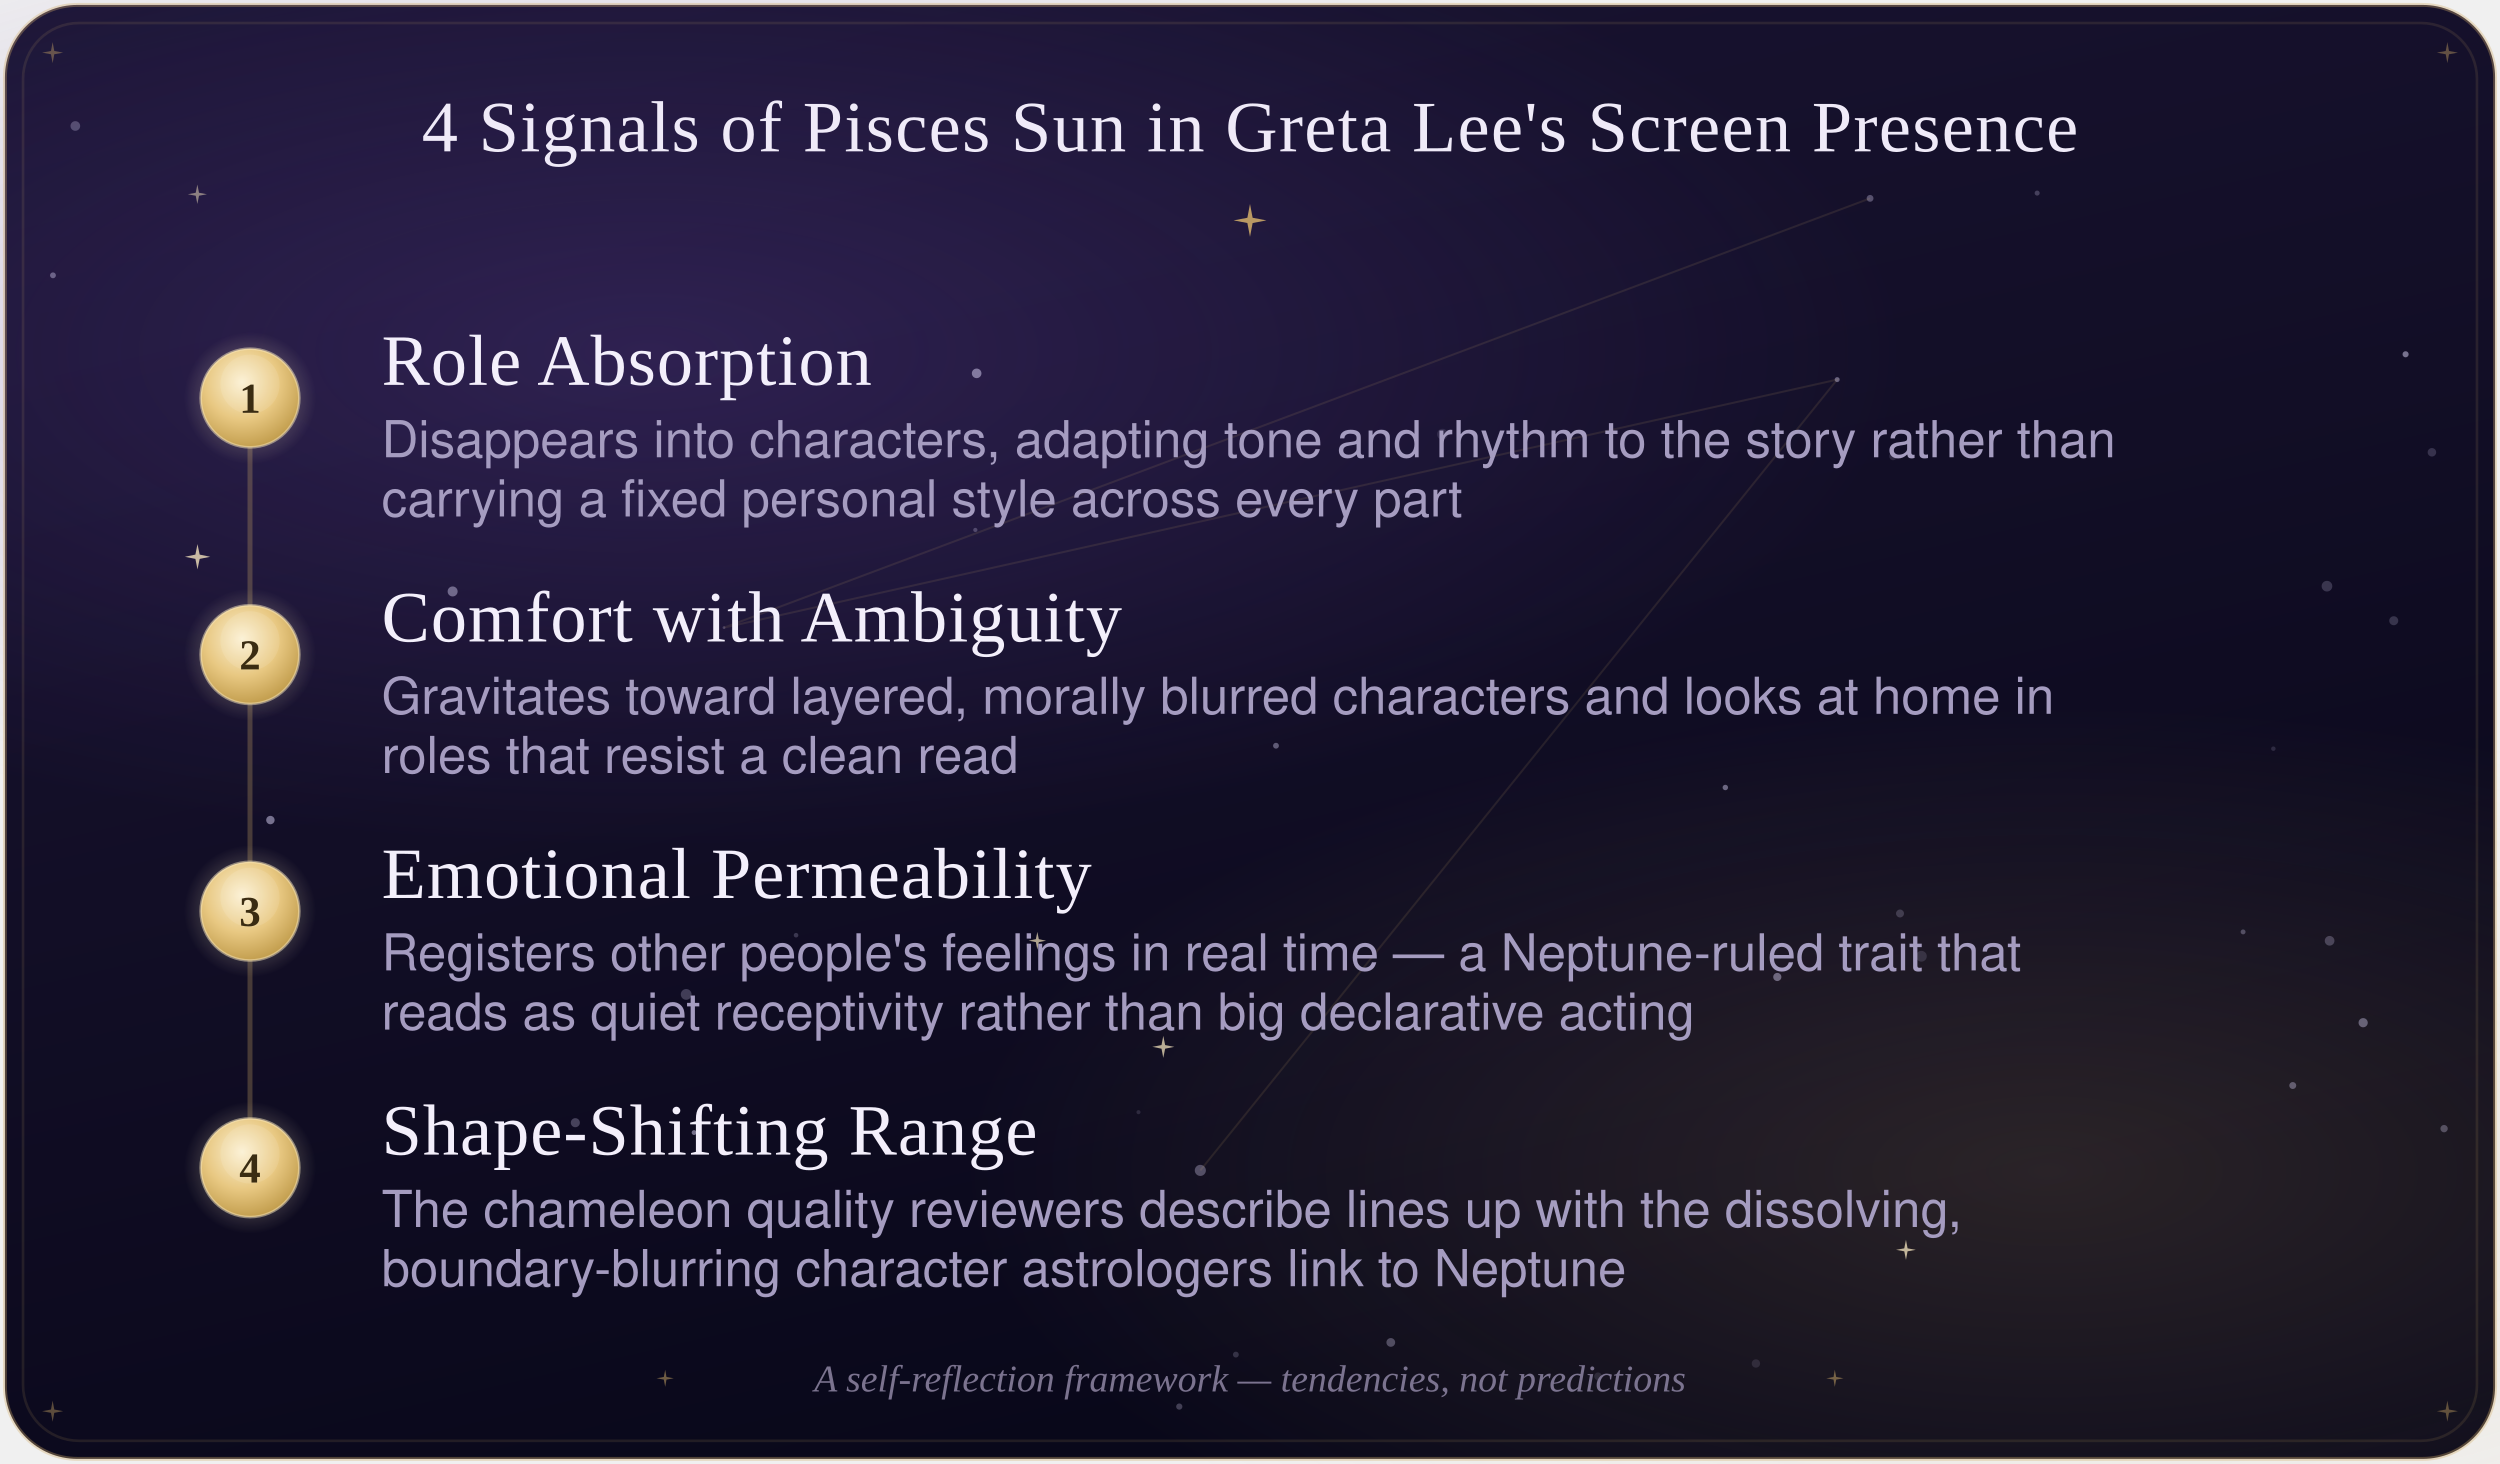
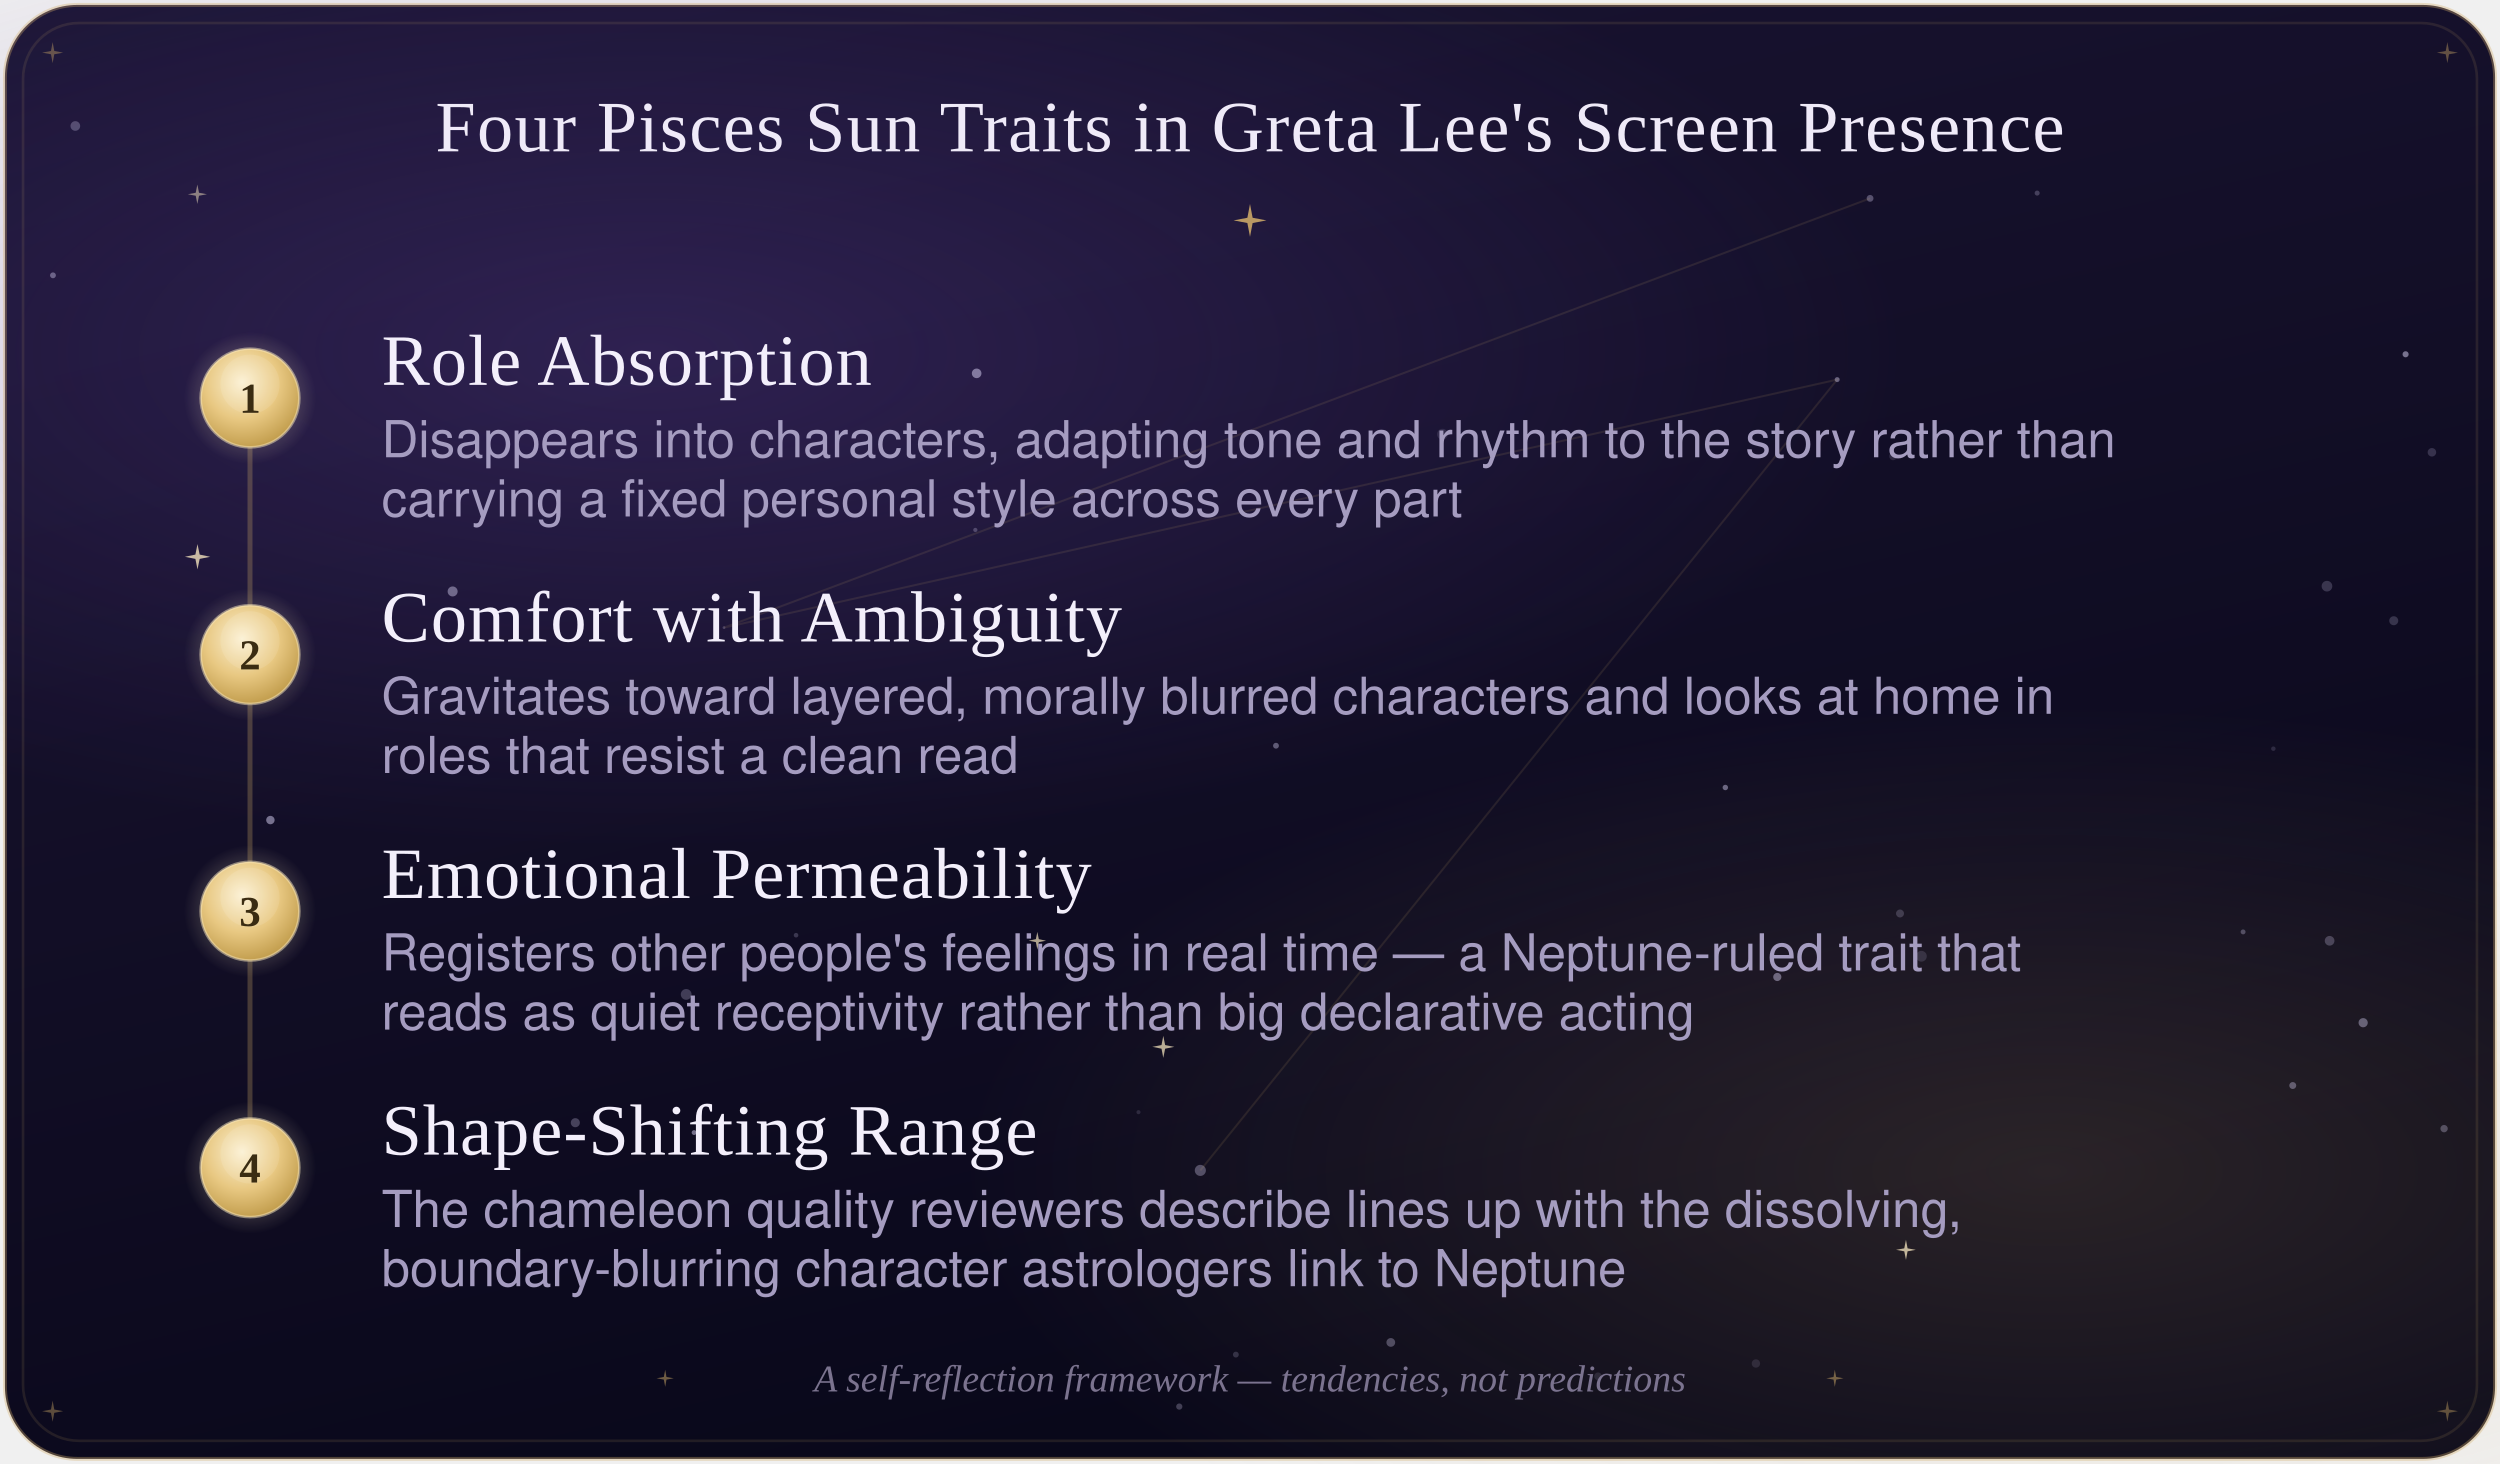
- <svg xmlns="http://www.w3.org/2000/svg" viewBox="0 0 760 445" role="img" aria-label="4 Signals of Pisces Sun in Greta Lee's Screen Presence">
+ <svg xmlns="http://www.w3.org/2000/svg" viewBox="0 0 760 445" role="img" aria-label="Four Pisces Sun Traits in Greta Lee's Screen Presence">
  <defs>
    <linearGradient id="gretaleezodiacsign1en-panel" x1="0" y1="0" x2="0.4" y2="1">
      <stop offset="0" stop-color="#1a1433" />
      <stop offset="0.55" stop-color="#120e26" />
      <stop offset="1" stop-color="#09081a" />
    </linearGradient>
    <radialGradient id="gretaleezodiacsign1en-foil" cx="0.42" cy="0.34" r="0.75">
      <stop offset="0" stop-color="#fbf0d2" />
      <stop offset="0.5" stop-color="#e8c882" />
      <stop offset="1" stop-color="#b8923f" />
    </radialGradient>
    <radialGradient id="gretaleezodiacsign1en-glow" cx="0.5" cy="0.5" r="0.5">
      <stop offset="0" stop-color="#f6e6bf" />
      <stop offset="1" stop-color="#f6e6bf" stop-opacity="0" />
    </radialGradient>
    <radialGradient id="gretaleezodiacsign1en-neb1" cx="0.5" cy="0.5" r="0.5">
      <stop offset="0" stop-color="#6f4bb0" stop-opacity="0.28" />
      <stop offset="1" stop-color="#6f4bb0" stop-opacity="0" />
    </radialGradient>
    <radialGradient id="gretaleezodiacsign1en-neb2" cx="0.5" cy="0.5" r="0.5">
      <stop offset="0" stop-color="#d4af6a" stop-opacity="0.16" />
      <stop offset="1" stop-color="#d4af6a" stop-opacity="0" />
    </radialGradient>
    <linearGradient id="gretaleezodiacsign1en-rule" x1="0" y1="0" x2="1" y2="0">
      <stop offset="0" stop-color="#d4af6a" stop-opacity="0" />
      <stop offset="0.5" stop-color="#d4af6a" stop-opacity="0.6" />
      <stop offset="1" stop-color="#d4af6a" stop-opacity="0" />
    </linearGradient>
  </defs>
  <rect x="1.5" y="1.5" width="757" height="442" rx="22" fill="url(#gretaleezodiacsign1en-panel)" />
  <ellipse cx="198" cy="107" rx="380" ry="151" fill="url(#gretaleezodiacsign1en-neb1)" />
  <ellipse cx="623" cy="356" rx="334" ry="142" fill="url(#gretaleezodiacsign1en-neb2)" />
  <circle cx="540.3" cy="297.0" r="1.24" fill="#cfc8ea" opacity="0.46" />
  <circle cx="82.2" cy="249.3" r="1.28" fill="#cfc8ea" opacity="0.53" />
  <circle cx="208.6" cy="302.3" r="1.64" fill="#cfc8ea" opacity="0.26" />
  <circle cx="22.9" cy="38.3" r="1.47" fill="#cfc8ea" opacity="0.30" />
  <circle cx="718.4" cy="310.9" r="1.40" fill="#cfc8ea" opacity="0.42" />
  <circle cx="485.8" cy="418.4" r="1.17" fill="#cfc8ea" opacity="0.13" />
  <circle cx="743.0" cy="343.1" r="1.12" fill="#cfc8ea" opacity="0.32" />
  <circle cx="524.5" cy="239.4" r="0.83" fill="#cfc8ea" opacity="0.47" />
  <circle cx="584.1" cy="290.7" r="1.64" fill="#cfc8ea" opacity="0.16" />
  <circle cx="422.8" cy="408.1" r="1.33" fill="#cfc8ea" opacity="0.33" />
  <circle cx="727.7" cy="188.7" r="1.37" fill="#cfc8ea" opacity="0.21" />
  <circle cx="568.5" cy="60.3" r="1.04" fill="#cfc8ea" opacity="0.35" />
  <circle cx="387.9" cy="226.7" r="0.89" fill="#cfc8ea" opacity="0.41" />
  <circle cx="577.6" cy="277.7" r="1.21" fill="#cfc8ea" opacity="0.22" />
  <circle cx="731.3" cy="107.7" r="0.93" fill="#cfc8ea" opacity="0.53" />
  <circle cx="242.0" cy="284.3" r="0.70" fill="#cfc8ea" opacity="0.23" />
  <circle cx="220.1" cy="190.8" r="0.43" fill="#cfc8ea" opacity="0.24" />
  <circle cx="691.1" cy="227.6" r="0.68" fill="#cfc8ea" opacity="0.16" />
  <circle cx="375.7" cy="411.8" r="0.89" fill="#cfc8ea" opacity="0.20" />
  <circle cx="681.9" cy="283.3" r="0.75" fill="#cfc8ea" opacity="0.32" />
  <circle cx="438.5" cy="132.0" r="1.64" fill="#cfc8ea" opacity="0.13" />
  <circle cx="739.3" cy="137.5" r="1.29" fill="#cfc8ea" opacity="0.20" />
  <circle cx="533.8" cy="414.5" r="1.27" fill="#cfc8ea" opacity="0.13" />
  <circle cx="575.5" cy="138.7" r="1.20" fill="#cfc8ea" opacity="0.14" />
  <circle cx="174.9" cy="341.3" r="1.38" fill="#cfc8ea" opacity="0.29" />
  <circle cx="211.0" cy="344.3" r="0.74" fill="#cfc8ea" opacity="0.52" />
  <circle cx="346.1" cy="338.1" r="0.62" fill="#cfc8ea" opacity="0.15" />
  <circle cx="358.5" cy="427.6" r="0.95" fill="#cfc8ea" opacity="0.28" />
  <circle cx="697.0" cy="330.0" r="1.06" fill="#cfc8ea" opacity="0.38" />
  <circle cx="558.5" cy="115.4" r="0.76" fill="#cfc8ea" opacity="0.44" />
  <circle cx="707.4" cy="178.2" r="1.62" fill="#cfc8ea" opacity="0.22" />
  <circle cx="137.6" cy="179.8" r="1.52" fill="#cfc8ea" opacity="0.46" />
  <circle cx="708.2" cy="286.0" r="1.47" fill="#cfc8ea" opacity="0.27" />
  <circle cx="619.3" cy="58.7" r="0.77" fill="#cfc8ea" opacity="0.26" />
  <circle cx="296.5" cy="161.1" r="0.64" fill="#cfc8ea" opacity="0.28" />
  <circle cx="364.9" cy="355.8" r="1.69" fill="#cfc8ea" opacity="0.34" />
  <circle cx="296.9" cy="113.5" r="1.46" fill="#cfc8ea" opacity="0.54" />
  <circle cx="16.1" cy="83.7" r="0.89" fill="#cfc8ea" opacity="0.42" />
  <path d="M 579.413 376.9 L 579.9 379.5 L 582.4 379.946 L 579.9 380.4 L 579.413 383.0 L 578.9 380.4 L 576.4 379.946 L 578.9 379.5 Z" fill="#f6e6bf" opacity="0.758" />
  <path d="M 315.353 283.3 L 315.8 285.5 L 318.0 285.974 L 315.8 286.4 L 315.353 288.7 L 314.9 286.4 L 312.7 285.974 L 314.9 285.5 Z" fill="#f6e6bf" opacity="0.692" />
  <path d="M 59.996 56.1 L 60.5 58.6 L 62.9 59.05 L 60.5 59.5 L 59.996 62.0 L 59.5 59.5 L 57.1 59.05 L 59.5 58.6 Z" fill="#f6e6bf" opacity="0.5" />
  <path d="M 60.034 165.4 L 60.7 168.6 L 63.9 169.259 L 60.7 169.9 L 60.034 173.1 L 59.4 169.9 L 56.2 169.259 L 59.4 168.6 Z" fill="#f6e6bf" opacity="0.782" />
  <path d="M 353.639 314.9 L 354.2 317.7 L 357.0 318.242 L 354.2 318.8 L 353.639 321.6 L 353.1 318.8 L 350.3 318.242 L 353.1 317.7 Z" fill="#f6e6bf" opacity="0.729" />
  <path d="M 568.5 60.3 L 220.1 190.8 L 558.5 115.4 L 364.9 355.8" fill="none" stroke="#d4af6a" stroke-width="0.6" opacity="0.12" />
  <rect x="1.5" y="1.5" width="757" height="442" rx="22" fill="none" stroke="#d4af6a" stroke-opacity="0.34" stroke-width="1.2" />
  <rect x="7" y="7" width="746" height="431" rx="17" fill="none" stroke="#d4af6a" stroke-opacity="0.12" stroke-width="0.8" />
  <path d="M 16 12.8 L 16.5 15.5 L 19.2 16 L 16.5 16.5 L 16 19.2 L 15.5 16.5 L 12.8 16 L 15.5 15.5 Z" fill="#d4af6a" opacity="0.4" />
  <path d="M 744 12.8 L 744.5 15.5 L 747.2 16 L 744.5 16.5 L 744 19.2 L 743.5 16.5 L 740.8 16 L 743.5 15.5 Z" fill="#d4af6a" opacity="0.4" />
  <path d="M 16 425.8 L 16.5 428.5 L 19.2 429 L 16.5 429.5 L 16 432.2 L 15.5 429.5 L 12.8 429 L 15.5 428.5 Z" fill="#d4af6a" opacity="0.4" />
  <path d="M 744 425.8 L 744.5 428.5 L 747.2 429 L 744.5 429.5 L 744 432.2 L 743.5 429.5 L 740.8 429 L 743.5 428.5 Z" fill="#d4af6a" opacity="0.4" />
-   <text x="380" y="46" text-anchor="middle" font-family="Georgia, 'Times New Roman', serif" font-size="22" letter-spacing="0.4" fill="#efeaf8">4 Signals of Pisces Sun in Greta Lee's Screen Presence</text>
+   <text x="380" y="46" text-anchor="middle" font-family="Georgia, 'Times New Roman', serif" font-size="22" letter-spacing="0.4" fill="#efeaf8">Four Pisces Sun Traits in Greta Lee's Screen Presence</text>
  <line x1="230" y1="67" x2="368" y2="67" stroke="url(#gretaleezodiacsign1en-rule)" stroke-width="1" />
  <line x1="392" y1="67" x2="530" y2="67" stroke="url(#gretaleezodiacsign1en-rule)" stroke-width="1" />
  <path d="M 380 62.0 L 380.8 66.2 L 385.0 67 L 380.8 67.8 L 380 72.0 L 379.2 67.8 L 375.0 67 L 379.2 66.2 Z" fill="#d4af6a" opacity="0.85" />
  <line x1="76" y1="121" x2="76" y2="355" stroke="#d4af6a" stroke-opacity="0.28" stroke-width="1.5" />
  <circle cx="76" cy="121" r="20.0" fill="url(#gretaleezodiacsign1en-glow)" opacity="0.5" />
  <circle cx="76" cy="121" r="15" fill="url(#gretaleezodiacsign1en-foil)" stroke="#f6e6bf" stroke-opacity="0.5" stroke-width="0.8" />
  <circle cx="76" cy="116.8" r="9.0" fill="#ffffff" opacity="0.10" />
  <text x="76" y="125.5" text-anchor="middle" font-family="Georgia, 'Times New Roman', serif" font-size="13" font-weight="700" fill="#3a2c12">1</text>
  <text x="116" y="117.0" font-family="Georgia, 'Times New Roman', serif" font-size="22" letter-spacing="0.3" fill="#f3effb">Role Absorption</text>
  <text x="116" y="139.0" font-family="Helvetica, Arial, sans-serif" font-size="15.5" fill="#a59cc0">Disappears into characters, adapting tone and rhythm to the story rather than</text>
  <text x="116" y="157.0" font-family="Helvetica, Arial, sans-serif" font-size="15.5" fill="#a59cc0">carrying a fixed personal style across every part</text>
  <circle cx="76" cy="199" r="20.0" fill="url(#gretaleezodiacsign1en-glow)" opacity="0.5" />
  <circle cx="76" cy="199" r="15" fill="url(#gretaleezodiacsign1en-foil)" stroke="#f6e6bf" stroke-opacity="0.5" stroke-width="0.8" />
  <circle cx="76" cy="194.8" r="9.0" fill="#ffffff" opacity="0.10" />
  <text x="76" y="203.5" text-anchor="middle" font-family="Georgia, 'Times New Roman', serif" font-size="13" font-weight="700" fill="#3a2c12">2</text>
  <text x="116" y="195.0" font-family="Georgia, 'Times New Roman', serif" font-size="22" letter-spacing="0.3" fill="#f3effb">Comfort with Ambiguity</text>
  <text x="116" y="217.0" font-family="Helvetica, Arial, sans-serif" font-size="15.5" fill="#a59cc0">Gravitates toward layered, morally blurred characters and looks at home in</text>
  <text x="116" y="235.0" font-family="Helvetica, Arial, sans-serif" font-size="15.5" fill="#a59cc0">roles that resist a clean read</text>
  <circle cx="76" cy="277" r="20.0" fill="url(#gretaleezodiacsign1en-glow)" opacity="0.5" />
  <circle cx="76" cy="277" r="15" fill="url(#gretaleezodiacsign1en-foil)" stroke="#f6e6bf" stroke-opacity="0.5" stroke-width="0.8" />
  <circle cx="76" cy="272.8" r="9.0" fill="#ffffff" opacity="0.10" />
  <text x="76" y="281.5" text-anchor="middle" font-family="Georgia, 'Times New Roman', serif" font-size="13" font-weight="700" fill="#3a2c12">3</text>
  <text x="116" y="273.0" font-family="Georgia, 'Times New Roman', serif" font-size="22" letter-spacing="0.3" fill="#f3effb">Emotional Permeability</text>
  <text x="116" y="295.0" font-family="Helvetica, Arial, sans-serif" font-size="15.5" fill="#a59cc0">Registers other people's feelings in real time — a Neptune-ruled trait that</text>
  <text x="116" y="313.0" font-family="Helvetica, Arial, sans-serif" font-size="15.5" fill="#a59cc0">reads as quiet receptivity rather than big declarative acting</text>
  <circle cx="76" cy="355" r="20.0" fill="url(#gretaleezodiacsign1en-glow)" opacity="0.5" />
  <circle cx="76" cy="355" r="15" fill="url(#gretaleezodiacsign1en-foil)" stroke="#f6e6bf" stroke-opacity="0.5" stroke-width="0.8" />
  <circle cx="76" cy="350.8" r="9.0" fill="#ffffff" opacity="0.10" />
  <text x="76" y="359.5" text-anchor="middle" font-family="Georgia, 'Times New Roman', serif" font-size="13" font-weight="700" fill="#3a2c12">4</text>
  <text x="116" y="351.0" font-family="Georgia, 'Times New Roman', serif" font-size="22" letter-spacing="0.3" fill="#f3effb">Shape-Shifting Range</text>
  <text x="116" y="373.0" font-family="Helvetica, Arial, sans-serif" font-size="15.5" fill="#a59cc0">The chameleon quality reviewers describe lines up with the dissolving,</text>
  <text x="116" y="391.0" font-family="Helvetica, Arial, sans-serif" font-size="15.5" fill="#a59cc0">boundary-blurring character astrologers link to Neptune</text>
  <path d="M 202.227 416.4 L 202.6 418.6 L 204.8 419 L 202.6 419.4 L 202.227 421.6 L 201.8 419.4 L 199.6 419 L 201.8 418.6 Z" fill="#d4af6a" opacity="0.5" />
  <text x="380" y="423" text-anchor="middle" font-family="Georgia, 'Times New Roman', serif" font-style="italic" font-size="11.5" fill="#7b738f">A self-reflection framework — tendencies, not predictions</text>
  <path d="M 557.773 416.4 L 558.2 418.6 L 560.4 419 L 558.2 419.4 L 557.773 421.6 L 557.4 419.4 L 555.2 419 L 557.4 418.6 Z" fill="#d4af6a" opacity="0.5" />
</svg>
